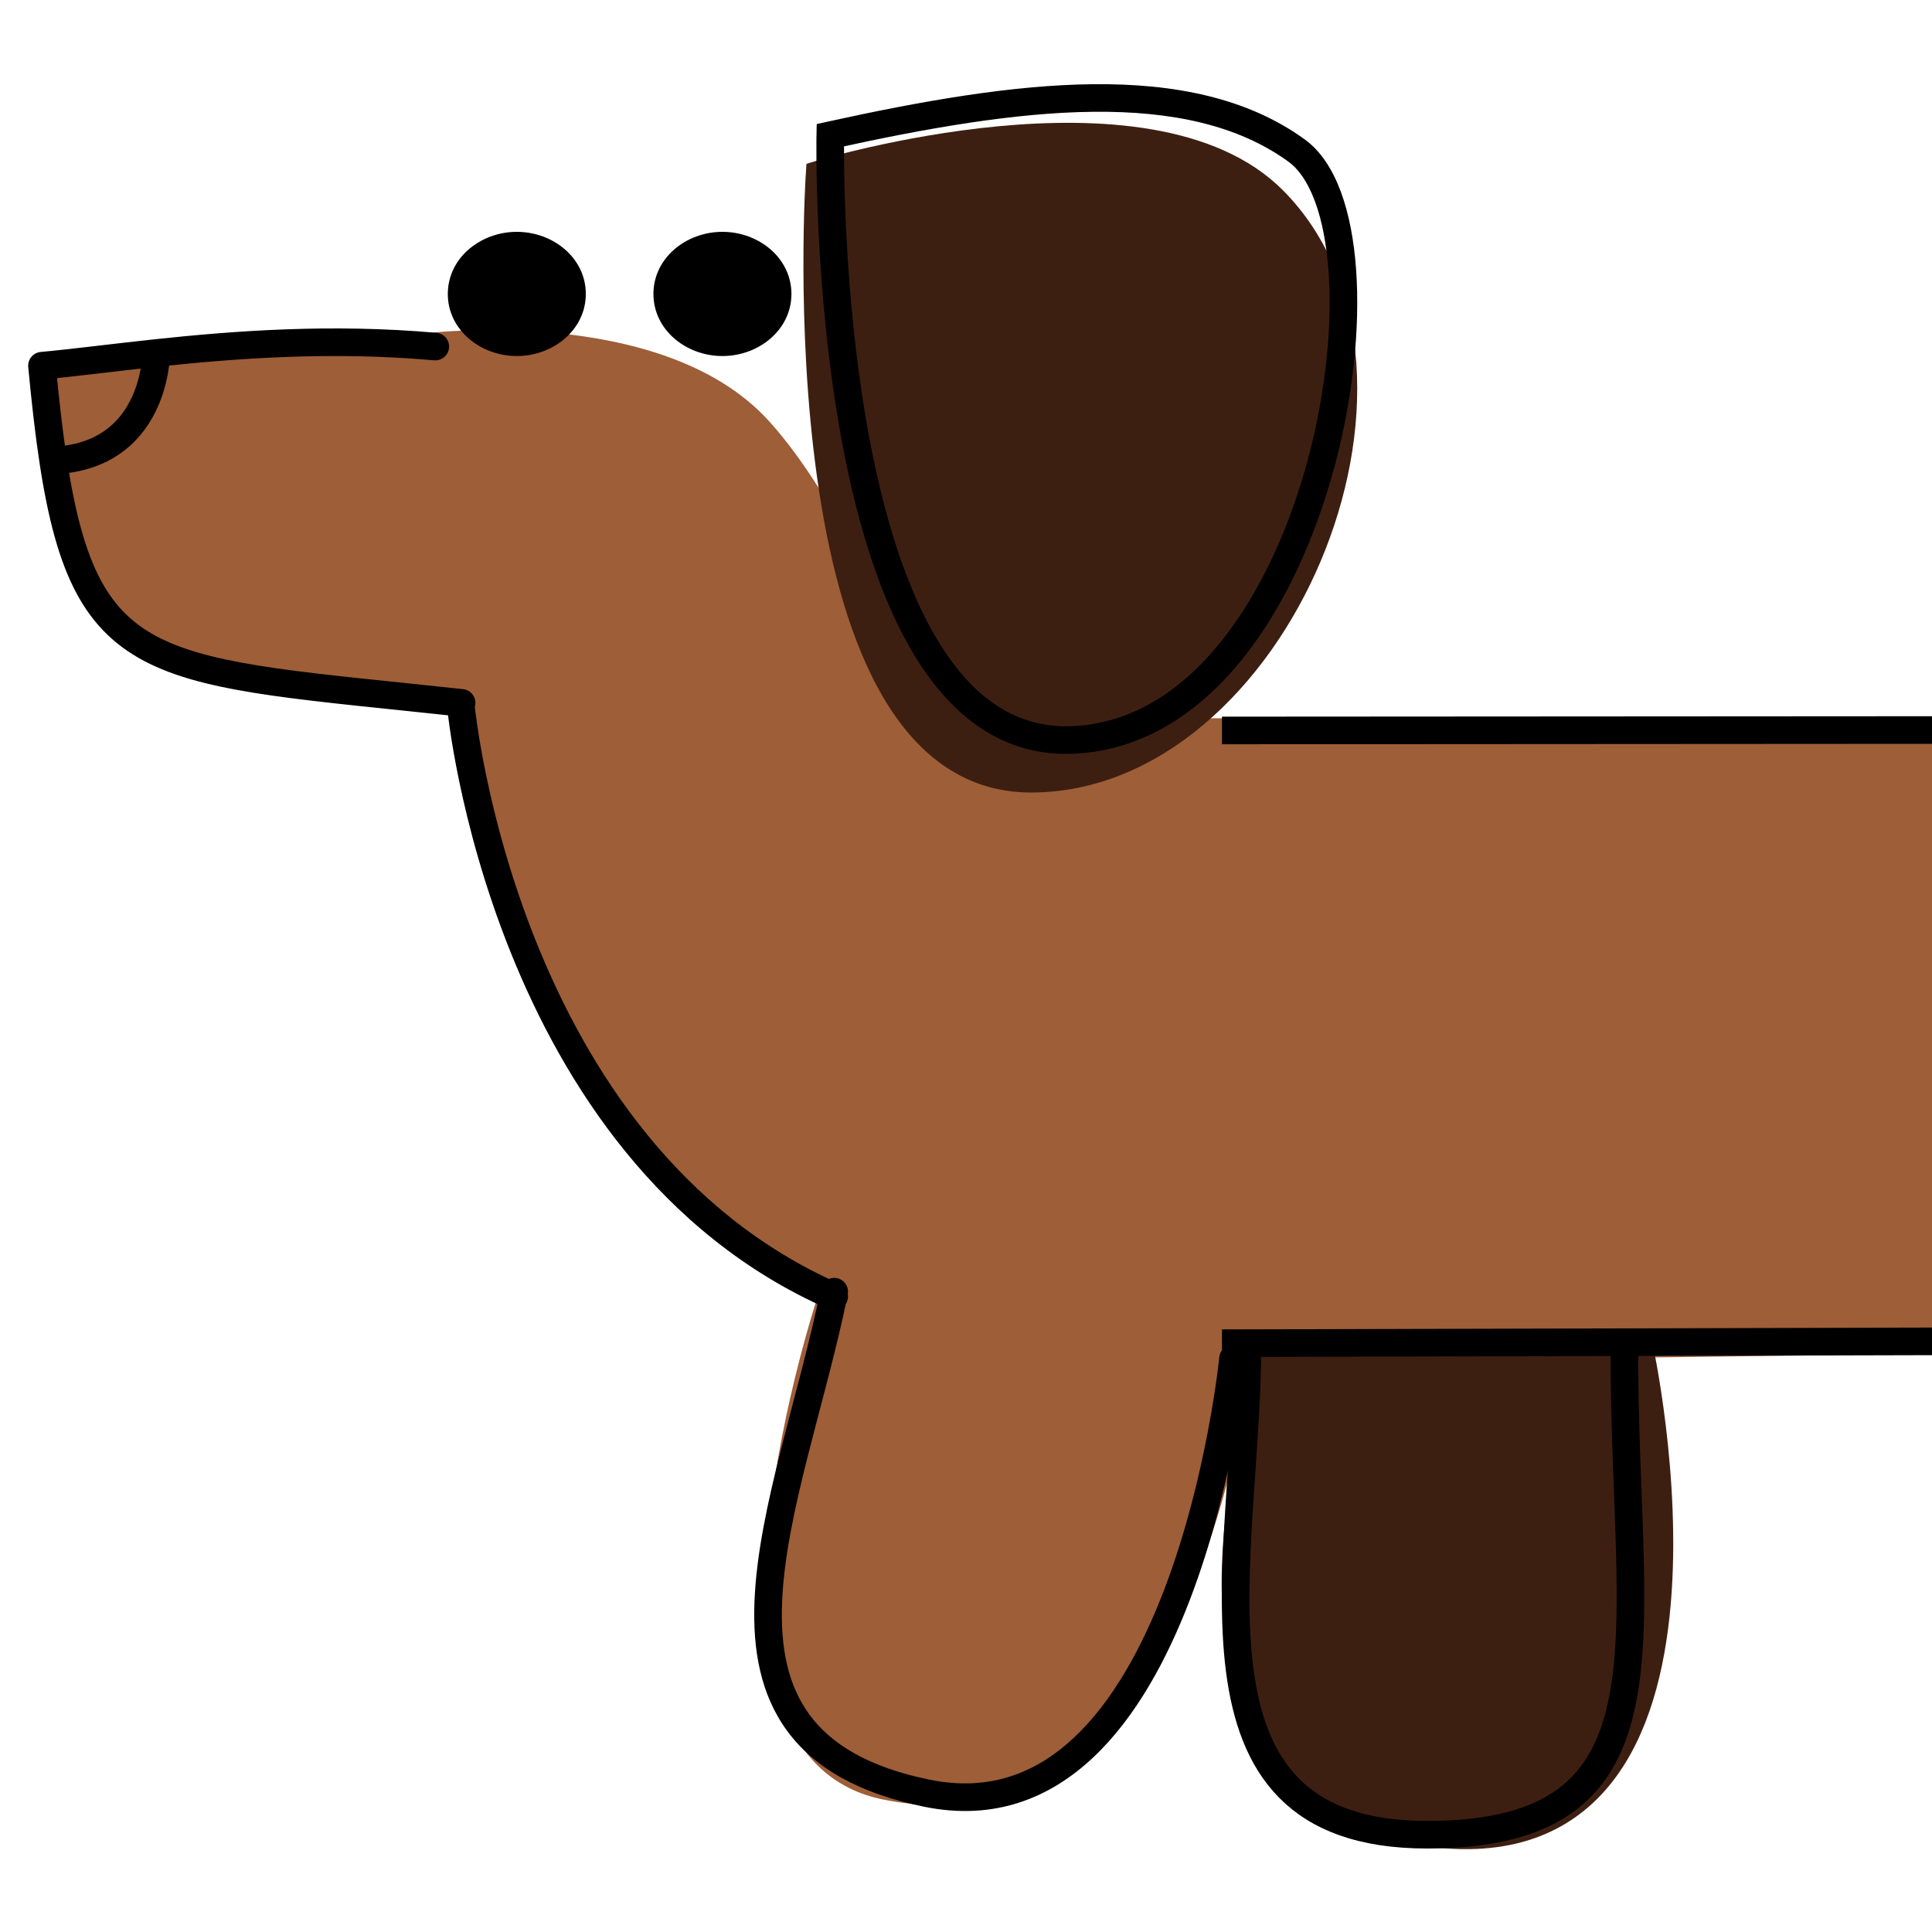
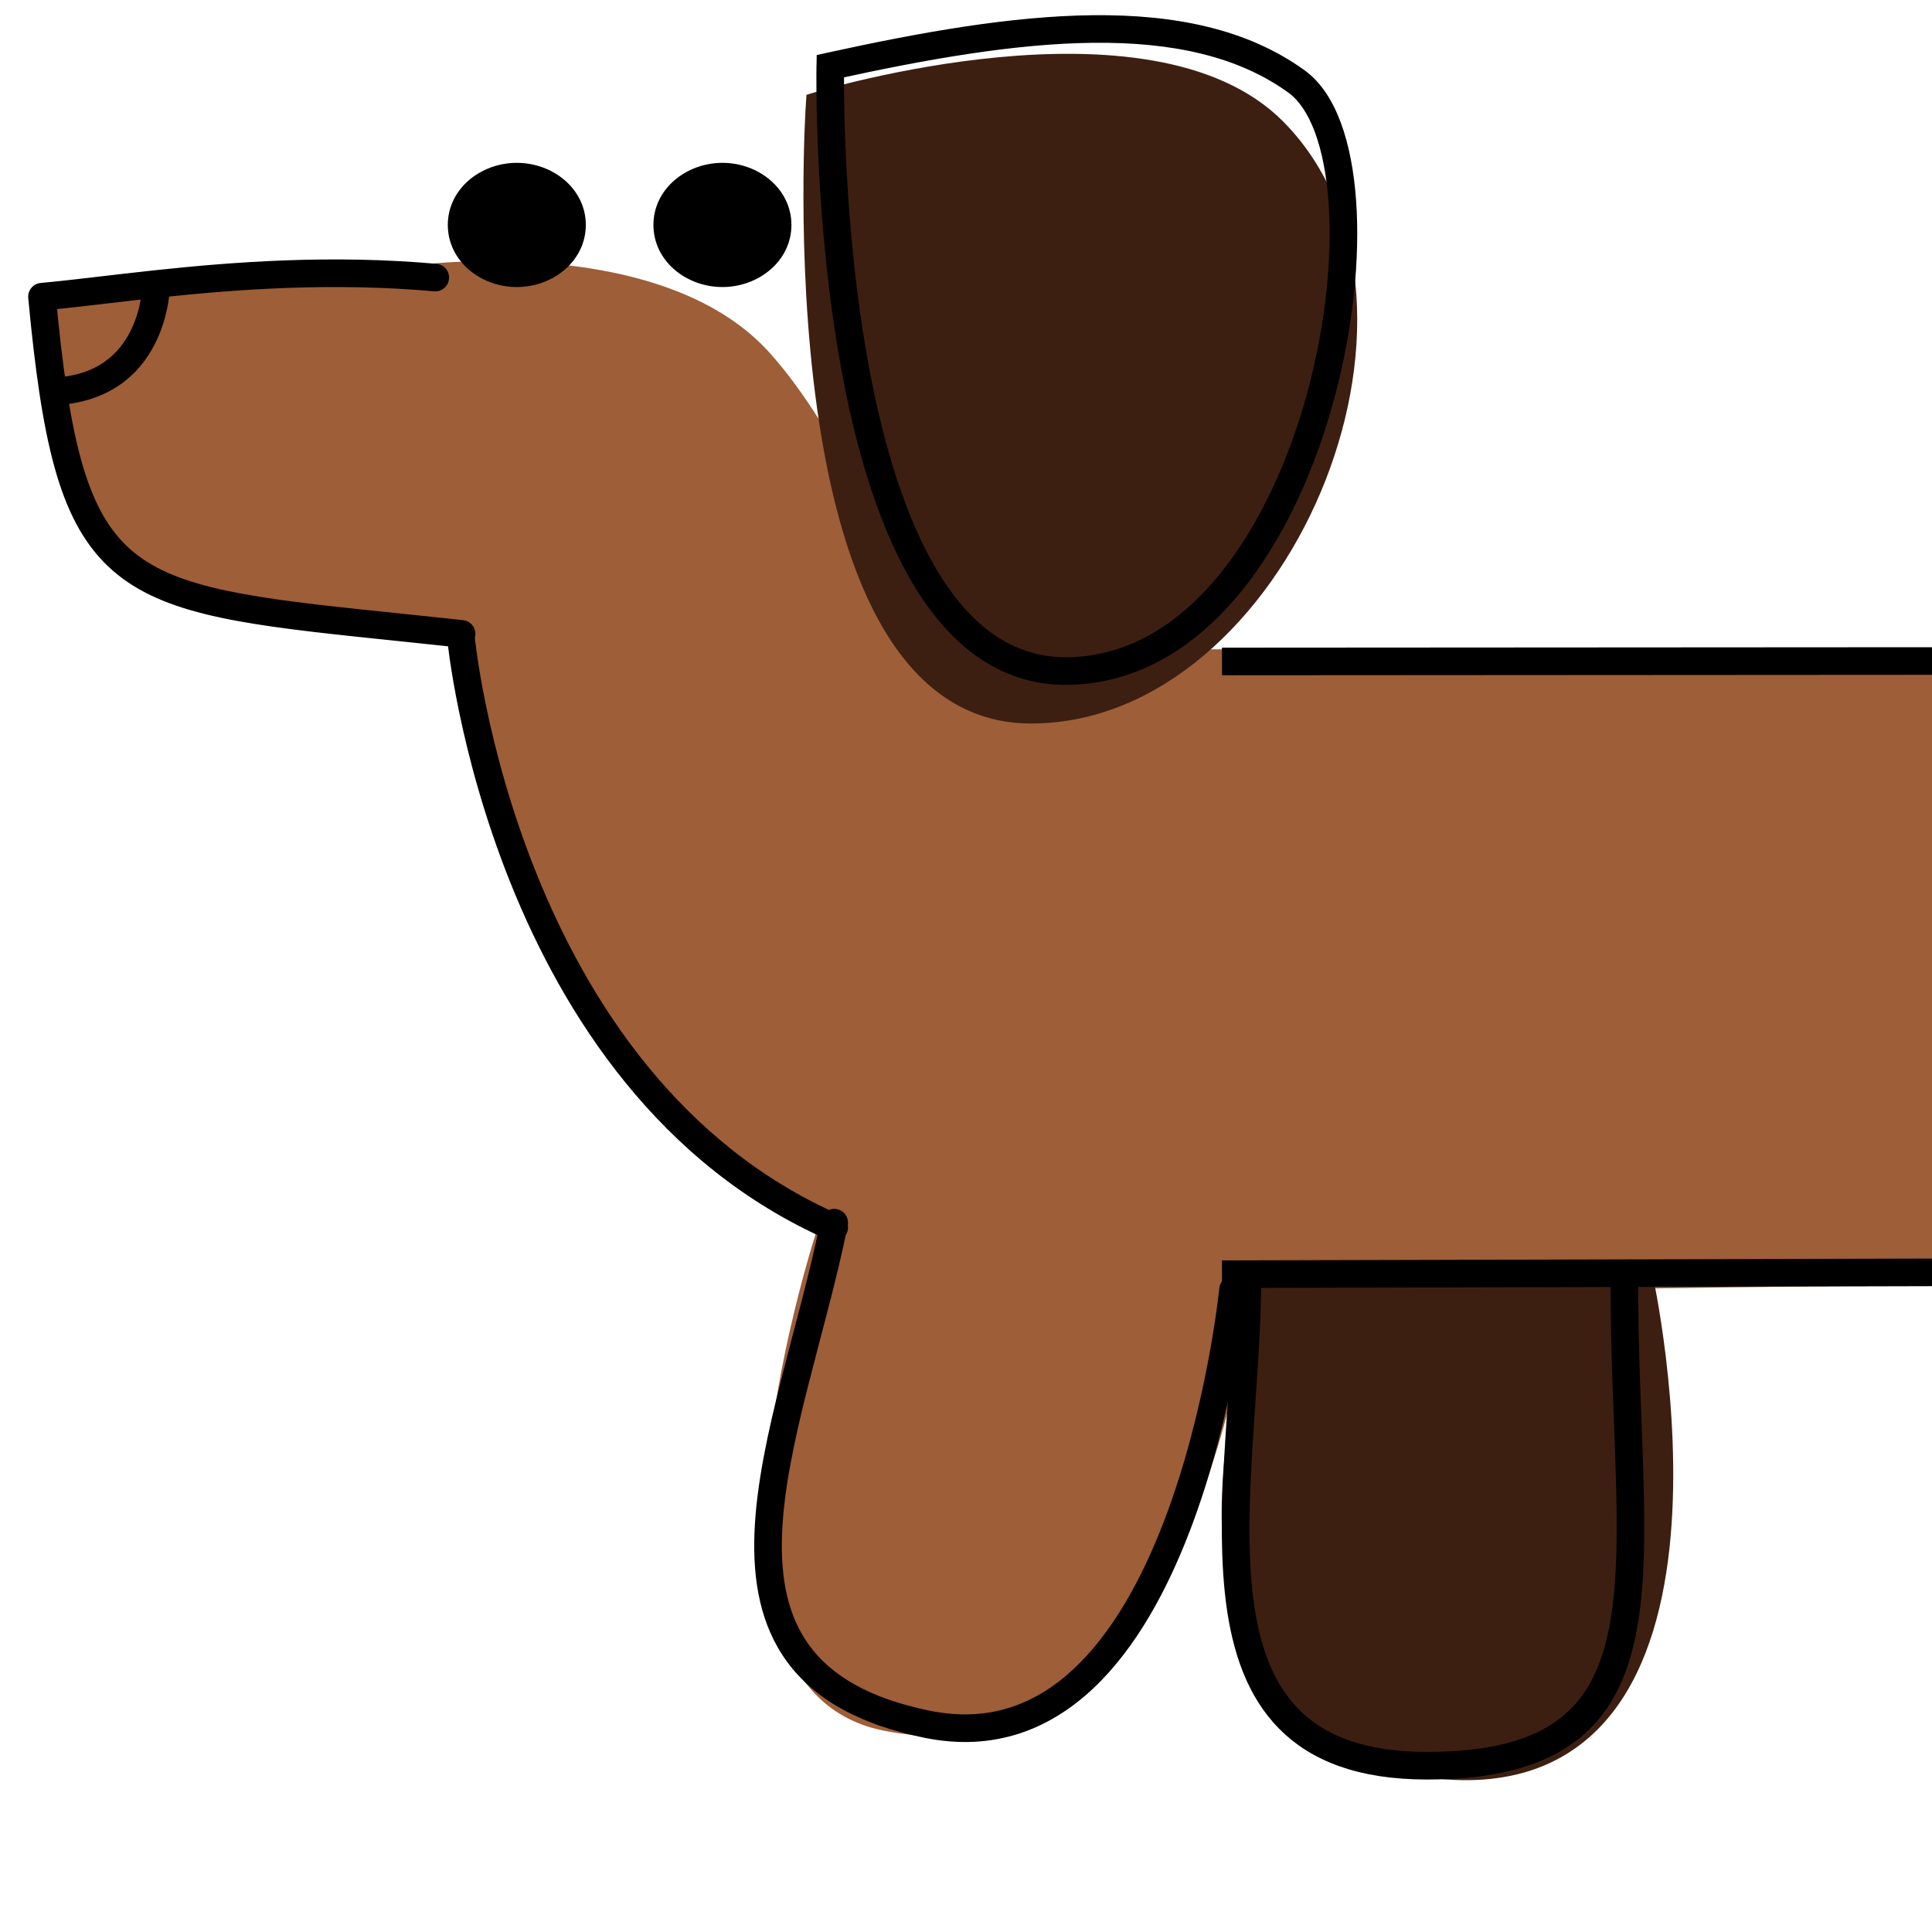
<svg xmlns="http://www.w3.org/2000/svg" version="1.1" id="Capa_1" x="0px" y="0px" viewBox="0 0 1400 1400" style="enable-background:new 0 0 1400 1400;" xml:space="preserve">
  <style type="text/css">
	.st0{fill:#9E5E37;stroke:#9E5E37;stroke-width:20;stroke-linecap:round;}
	.st1{fill:#3D1F12;stroke:#3D1F12;stroke-width:20;stroke-linecap:round;}
	.st2{fill:none;stroke:#000000;stroke-width:20;stroke-linecap:square;}
	.st3{fill:none;stroke:#000000;stroke-width:20;}
</style>
-   <path class="st0" d="M736.5,575.5c-54.26-13.91-95.5-107-95.5-107s-40.95-101.55-91.5-157c-73.53-80.65-240.5-60-240.5-60L36.5,266  c0,0,17.48,157.36,68.5,193.5c13,17.5,227.5,45,227.5,45s50.81,220.3,117.5,304c49.02,61.52,153,131,153,131s-108.5,323.8,38,354.5  c219.5,46,257-316.5,257-316.5l502-6.5V530.5H869.5C869.5,530.5,789.61,589.11,736.5,575.5z" />
-   <path class="st1" d="M1038.6,1328.5c233.5,28,149-353.5,149-353.5H927.1C927.1,975,805.1,1300.5,1038.6,1328.5z" />
-   <path class="st1" d="M745.91,564.27c177.62,1.42,301.85-292.64,177-419c-90.45-91.55-329-19-329-19S564.86,562.83,745.91,564.27z" />
-   <path class="st2" d="M895.5,973.31L1400,972" />
-   <path class="st2" d="M895.5,529.31L1400,529" />
-   <path class="st3" d="M904,973c0.05,156.38-58.55,356.35,129.81,356.5s142.58-143.38,143.28-353.48" />
-   <path d="M903.45,985.49c0.54-5.5-3.47-10.39-8.96-10.94c-5.5-0.54-10.39,3.47-10.94,8.96L903.45,985.49z M670.01,1309.3l1.99-9.8  L670.01,1309.3z M614.3,937.98c1.09-5.41-2.41-10.69-7.82-11.78s-10.69,2.41-11.78,7.82L614.3,937.98z M777.2,526.18L777.2,526.18  l0.45,9.99L777.2,526.18z M599.52,88.21l-7.69,1.69l-0.16,7.88l10,0.2L599.52,88.21z M933.78,117.27l5.88-8.09L933.78,117.27z   M947.95,332.1L947.95,332.1l9.66,2.57L947.95,332.1z M314.53,261.09c5.51,0.49,10.36-3.57,10.85-9.07  c0.49-5.5-3.57-10.36-9.07-10.85L314.53,261.09z M29.51,255.04c-5.5,0.5-9.55,5.37-9.05,10.87c0.51,5.5,5.37,9.55,10.87,9.05  L29.51,255.04z M40.38,264.07c-0.52-5.5-5.39-9.54-10.89-9.02c-5.5,0.52-9.54,5.39-9.03,10.89L40.38,264.07z M333.42,519.27  c5.49,0.6,10.43-3.37,11.02-8.86c0.6-5.49-3.37-10.43-8.86-11.02L333.42,519.27z M39.98,323.56c-5.52,0.01-9.99,4.5-9.98,10.02  c0.01,5.52,4.5,9.99,10.02,9.98L39.98,323.56z M343.95,511.06c-0.52-5.5-5.4-9.53-10.89-9.01c-5.5,0.52-9.54,5.4-9.02,10.9  L343.95,511.06z M600.47,948.66c5.06,2.22,10.96-0.07,13.18-5.13c2.22-5.06-0.08-10.96-5.13-13.18L600.47,948.66z M883.55,983.51  C883.55,983.51,883.55,983.52,883.55,983.51c0,0.01,0,0.03-0.01,0.04c0,0.04-0.01,0.09-0.02,0.17c-0.02,0.16-0.04,0.39-0.07,0.71  c-0.07,0.64-0.18,1.59-0.32,2.85c-0.29,2.51-0.75,6.22-1.4,10.93c-1.3,9.43-3.37,22.9-6.43,38.95  c-6.13,32.15-16.19,74.45-31.93,115.44c-15.8,41.14-36.99,80.09-64.91,106.35c-27.52,25.88-61.48,39.46-104.46,30.74l-3.98,19.6  c50.28,10.2,90.64-6.14,122.14-35.77c31.1-29.25,53.62-71.42,69.88-113.75c16.32-42.49,26.65-86.04,32.91-118.87  c3.13-16.43,5.25-30.24,6.59-39.96c0.67-4.86,1.15-8.7,1.45-11.33c0.15-1.32,0.27-2.34,0.34-3.03c0.04-0.35,0.07-0.61,0.08-0.8  c0.01-0.09,0.02-0.16,0.02-0.21c0-0.02,0-0.04,0.01-0.06c0-0.01,0-0.01,0-0.02c0-0.01,0-0.01-9.95-0.99S883.55,983.51,883.55,983.51  z M594.7,934.02c-7.67,38.01-18.82,76.95-28.62,115.67c-9.71,38.36-18.03,76.34-19.36,110.97c-1.33,34.68,4.3,67.14,23.63,93.54  c19.41,26.51,51.47,45.32,99.67,55.1l3.98-19.6c-45.06-9.14-71.94-26.06-87.51-47.31c-15.64-21.36-21.03-48.66-19.78-80.96  c1.24-32.36,9.08-68.57,18.77-106.83c9.59-37.89,21.05-77.98,28.84-116.62L594.7,934.02z M777.2,526.18  c-41.28,1.88-72.47-21.26-96.54-60.19c-24.21-39.13-40.15-92.75-50.51-147.62c-10.33-54.69-14.96-109.76-17-151.24  c-1.02-20.72-1.39-38-1.51-50.08c-0.06-6.04-0.05-10.78-0.03-14c0.01-1.61,0.02-2.84,0.03-3.66c0.01-0.41,0.01-0.72,0.01-0.92  c0-0.1,0-0.18,0-0.23c0-0.02,0-0.04,0-0.05c0-0.01,0-0.01,0-0.01c0,0,0,0-10-0.2c-10-0.2-10-0.2-10-0.19c0,0,0,0.01,0,0.02  c0,0.02,0,0.04,0,0.07c0,0.06,0,0.15,0,0.26c0,0.23-0.01,0.56-0.02,0.99c-0.01,0.87-0.02,2.14-0.03,3.8  c-0.02,3.32-0.03,8.16,0.03,14.32c0.12,12.31,0.5,29.85,1.53,50.87c2.07,42,6.77,98.06,17.32,153.97  c10.52,55.73,27.03,112.19,53.15,154.43c26.26,42.45,63.29,71.98,114.46,69.65L777.2,526.18z M945.53,101.08  c-41.69-30.27-94.78-40.67-153.6-40.06c-58.83,0.61-124.55,12.26-192.41,27.18l4.3,19.53c67.63-14.87,131.66-26.13,188.32-26.72  c56.68-0.59,104.84,9.52,141.64,36.24L945.53,101.08z M933.78,117.27c7.42,5.39,14.02,14.92,19.13,28.77  c5.08,13.76,8.41,31.02,9.82,50.79c2.82,39.53-2.14,87.82-14.78,135.27l19.33,5.15c13.13-49.26,18.41-99.78,15.41-141.85  c-1.5-21.03-5.09-40.26-11.01-56.29c-5.88-15.94-14.36-29.47-26.14-38.03L933.78,117.27z M947.95,332.1  c-13.21,49.55-34.6,97.48-63.56,133.31c-28.9,35.77-64.73,58.85-107.19,60.78l0.91,19.98c49.86-2.27,90.56-29.48,121.83-68.19  c31.22-38.64,53.64-89.36,67.33-140.73L947.95,332.1z M473.5,213c0,26.07,23.68,45,50,45v-20c-17.86,0-30-12.4-30-25H473.5z   M523.5,258c26.32,0,50-18.93,50-45h-20c0,12.6-12.14,25-30,25V258z M573.5,213c0-26.07-23.68-45-50-45v20c17.86,0,30,12.4,30,25  H573.5z M523.5,168c-26.32,0-50,18.93-50,45h20c0-12.6,12.14-25,30-25V168z M324.5,213c0,26.07,23.68,45,50,45v-20  c-17.86,0-30-12.4-30-25H324.5z M374.5,258c26.32,0,50-18.93,50-45h-20c0,12.6-12.14,25-30,25V258z M424.5,213  c0-26.07-23.68-45-50-45v20c17.86,0,30,12.4,30,25H424.5z M374.5,168c-26.32,0-50,18.93-50,45h20c0-12.6,12.14-25,30-25V168z   M316.31,241.17c-76.23-6.78-146.56-1.49-204.15,4.68l2.14,19.89c57.11-6.12,125.93-11.26,200.23-4.65L316.31,241.17z   M112.16,245.85c-32.12,3.44-59.56,7.07-82.65,9.19l1.82,19.92c23.16-2.12,51.66-5.86,82.97-9.22L112.16,245.85z M20.46,265.93  c2.43,25.89,5.05,48.84,8.14,69.19l19.77-3c-3.01-19.83-5.58-42.37-7.99-68.06L20.46,265.93z M28.6,335.13  c6.08,40.14,14.1,70.86,26.65,94.43c12.76,23.98,30.03,40.23,53.7,51.67c23.24,11.24,52.4,17.7,88.76,22.89  c36.37,5.19,81.16,9.24,135.71,15.15l2.16-19.88c-55.11-5.98-99.12-9.94-135.05-15.07c-35.93-5.13-62.54-11.27-82.88-21.1  c-19.9-9.62-34.01-22.89-44.75-43.06c-10.94-20.57-18.55-48.62-24.53-88.04L28.6,335.13z M103.23,255.71L103.23,255.71  L103.23,255.71C103.23,255.71,103.23,255.71,103.23,255.71C103.23,255.71,103.23,255.71,103.23,255.71  C103.23,255.71,103.23,255.71,103.23,255.71C103.23,255.7,103.23,255.7,103.23,255.71c0-0.01,0-0.01,0-0.02c0,0,0-0.01,0-0.01  C103.23,255.68,103.23,255.69,103.23,255.71l20,0.19c0-0.04,0-0.08,0-0.11c0-0.01,0-0.03,0-0.04c0-0.01,0-0.01,0-0.01  c0,0,0-0.01,0-0.01c0,0,0,0,0,0v0c0,0,0,0,0,0l0,0c0,0,0,0,0,0s0,0-10-0.01C103.23,255.71,103.23,255.71,103.23,255.71z   M103.23,255.7c-0.01,0.85-0.33,17.76-8.81,34.47c-8.13,16.01-23.81,32.21-56.32,33.47l0.77,19.99c40.79-1.58,62.47-22.9,73.38-44.4  c10.56-20.8,10.96-41.38,10.98-43.33L103.23,255.7z M38.1,323.64c-0.1,0-0.19,0.01-0.27,0.01c-0.03,0-0.09,0.01-0.15,0.01  c-0.03,0-0.07,0-0.13,0.01c-0.03,0-0.17,0.01-0.35,0.03c-0.06,0.01-0.32,0.03-0.64,0.09c-0.09,0.02-0.29,0.05-0.4,0.07  c-0.15,0.03-0.52,0.12-0.73,0.18c-0.32,0.1-1.15,0.41-1.66,0.65c-0.96,0.54-3.57,2.97-4.8,5.12c-0.76,4,1.48,10.16,3.34,11.92  c0.96,0.62,2.51,1.33,3.05,1.51c0.33,0.09,0.88,0.22,1.1,0.26c0.15,0.03,0.42,0.07,0.54,0.08c0.24,0.03,0.43,0.04,0.52,0.05  c0.11,0.01,0.2,0.01,0.26,0.01c0.2,0.01,0.36,0.01,0.39,0.01c0.06,0,0.11,0,0.14,0c0.1,0,0.19,0,0.25,0  c0.24-0.01,0.65-0.02,1.03-0.03c0.35-0.01,0.84-0.03,1.16-0.05c0.05,0,0.12-0.01,0.2-0.01c0.06-0.01,0.21-0.02,0.39-0.04  c0.08-0.01,0.26-0.03,0.48-0.06c0.11-0.02,0.3-0.05,0.53-0.1c0.12-0.02,0.27-0.06,0.46-0.11c0.18-0.05,0.44-0.12,0.76-0.23  c0.28-0.1,0.81-0.29,1.43-0.62c0.28-0.16,0.91-0.55,1.25-0.79c0.43-0.34,1.35-1.21,1.83-1.75c0.56-0.77,1.56-2.7,1.92-3.86  c0.24-1.38,0.14-4.16-0.19-5.51c-0.44-1.11-1.54-2.94-2.14-3.67c-0.5-0.51-1.45-1.3-1.89-1.61c-0.35-0.22-0.98-0.57-1.27-0.71  c-0.23-0.1-0.66-0.28-0.85-0.35c-0.44-0.16-0.8-0.25-1.02-0.31c-0.45-0.11-0.8-0.16-0.96-0.18c-0.35-0.05-0.62-0.07-0.71-0.07  c-0.13-0.01-0.24-0.01-0.3-0.02c-0.13-0.01-0.24-0.01-0.31-0.01c-0.13,0-0.27,0-0.38,0l0.04,20c0.07,0,0.07,0,0.03,0  c-0.02,0-0.09,0-0.19-0.01c-0.05,0-0.15-0.01-0.27-0.01c-0.06,0-0.14-0.01-0.24-0.02c-0.1-0.01-0.25-0.03-0.44-0.05  c-0.1-0.01-0.23-0.03-0.37-0.06c-0.15-0.03-0.35-0.07-0.58-0.12c-0.23-0.05-0.59-0.15-1.03-0.3c-0.19-0.07-0.62-0.24-0.85-0.35  c-0.28-0.14-0.92-0.49-1.27-0.71c-0.44-0.31-1.39-1.1-1.89-1.61c-0.6-0.72-1.7-2.55-2.13-3.66c-0.34-1.35-0.44-4.13-0.2-5.51  c0.37-1.16,1.36-3.09,1.93-3.86c0.47-0.55,1.39-1.42,1.82-1.75c0.34-0.24,0.97-0.63,1.25-0.79c0.23-0.12,0.66-0.32,0.85-0.4  c0.16-0.07,0.45-0.18,0.59-0.22c0.31-0.11,0.57-0.18,0.75-0.23c0.18-0.05,0.34-0.08,0.46-0.11c0.22-0.05,0.41-0.08,0.52-0.1  c0.21-0.03,0.38-0.05,0.46-0.06c0.16-0.02,0.27-0.02,0.3-0.03c0.05,0,0.08-0.01,0.08-0.01c0.01,0-0.05,0-0.21,0.01  c-0.13,0.01-0.29,0.01-0.46,0.02c-0.35,0.01-0.68,0.02-0.82,0.02c-0.04,0-0.01,0,0.04,0c0.02,0,0.06,0,0.11,0  c0.03,0,0.18,0,0.37,0.01c0.06,0,0.15,0.01,0.26,0.01c0.09,0.01,0.28,0.02,0.52,0.05c0.12,0.02,0.39,0.05,0.54,0.08  c0.22,0.04,0.77,0.17,1.09,0.26c0.55,0.18,2.1,0.89,3.05,1.51c1.87,1.76,4.11,7.92,3.35,11.92c-1.23,2.15-3.84,4.58-4.8,5.12  c-0.51,0.23-1.35,0.55-1.67,0.65c-0.21,0.06-0.57,0.15-0.72,0.18c-0.11,0.02-0.31,0.06-0.4,0.08c-0.18,0.03-0.33,0.05-0.42,0.06  c-0.09,0.01-0.16,0.02-0.21,0.02c-0.18,0.02-0.31,0.03-0.34,0.03c-0.05,0-0.08,0.01-0.1,0.01c-0.03,0-0.05,0-0.04,0  c0.01,0,0.05,0,0.13-0.01L38.1,323.64z M324.04,512.96c0,0,0.01,0.01,0.01,0.02c0,0.01,0,0.03,0,0.06c0.01,0.05,0.01,0.12,0.02,0.2  c0.02,0.17,0.05,0.42,0.08,0.75c0.07,0.65,0.17,1.6,0.32,2.83c0.29,2.47,0.75,6.06,1.41,10.66c1.33,9.19,3.49,22.38,6.84,38.52  c6.7,32.26,18.16,76.4,37.25,123.92c38.09,94.84,107.09,204.49,230.51,258.74l8.05-18.31C491.94,879.1,425.69,775,388.53,682.46  c-18.54-46.16-29.7-89.12-36.22-120.53c-3.26-15.7-5.36-28.48-6.63-37.32c-0.64-4.41-1.08-7.84-1.35-10.14  c-0.14-1.15-0.23-2.02-0.29-2.6c-0.03-0.29-0.05-0.5-0.07-0.64c0-0.07-0.01-0.12-0.01-0.15c0-0.01-0.01-0.02-0.01-0.03c0,0,0,0,0,0  c0,0,0,0-9.95,0.95C324.04,512.94,324.04,512.95,324.04,512.96z" />
-   <ellipse cx="373.5" cy="211" rx="33" ry="32" />
-   <ellipse cx="525.5" cy="216" rx="33" ry="32" />
+   <path class="st0" d="M736.5,525.5c-54.26-13.91-95.5-107-95.5-107s-40.95-101.55-91.5-157c-73.53-80.65-240.5-60-240.5-60L36.5,216  c0,0,17.48,157.36,68.5,193.5c13,17.5,227.5,45,227.5,45s50.81,220.3,117.5,304c49.02,61.52,153,131,153,131s-108.5,323.8,38,354.5  c219.5,46,257-316.5,257-316.5l502-6.5V480.5H869.5C869.5,480.5,789.61,539.11,736.5,525.5z" />
+   <path class="st1" d="M1038.6,1278.5c233.5,28,149-353.5,149-353.5H927.1C927.1,925,805.1,1250.5,1038.6,1278.5z" />
+   <path class="st1" d="M745.91,514.27c177.62,1.42,301.85-292.64,177-419c-90.45-91.55-329-19-329-19S564.86,512.83,745.91,514.27z" />
+   <path class="st2" d="M895.5,923.31L1400,922" />
+   <path class="st2" d="M895.5,479.31L1400,479" />
+   <path class="st3" d="M904,923c0.05,156.38-58.55,356.35,129.81,356.5s142.58-143.38,143.28-353.48" />
+   <path d="M903.45,935.49c0.54-5.5-3.47-10.39-8.96-10.94c-5.5-0.54-10.39,3.47-10.94,8.96L903.45,935.49z M670.01,1259.3l1.99-9.8  L670.01,1259.3z M614.3,887.98c1.09-5.41-2.41-10.69-7.82-11.78s-10.69,2.41-11.78,7.82L614.3,887.98z M777.2,476.18L777.2,476.18  l0.45,9.99L777.2,476.18z M599.52,38.21l-7.69,1.69l-0.16,7.88l10,0.2L599.52,38.21z M933.78,67.27l5.88-8.09L933.78,67.27z   M947.95,282.1L947.95,282.1l9.66,2.57L947.95,282.1z M314.53,211.09c5.51,0.49,10.36-3.57,10.85-9.07  c0.49-5.5-3.57-10.36-9.07-10.85L314.53,211.09z M29.51,205.04c-5.5,0.5-9.55,5.37-9.05,10.87c0.51,5.5,5.37,9.55,10.87,9.05  L29.51,205.04z M40.38,214.07c-0.52-5.5-5.39-9.54-10.89-9.02c-5.5,0.52-9.54,5.39-9.03,10.89L40.38,214.07z M333.42,469.27  c5.49,0.6,10.43-3.37,11.02-8.86c0.6-5.49-3.37-10.43-8.86-11.02L333.42,469.27z M39.98,273.56c-5.52,0.01-9.99,4.5-9.98,10.02  s4.5,9.99,10.02,9.98L39.98,273.56z M343.95,461.06c-0.52-5.5-5.4-9.53-10.89-9.01c-5.5,0.52-9.54,5.4-9.02,10.9L343.95,461.06z   M600.47,898.66c5.06,2.22,10.96-0.07,13.18-5.13s-0.08-10.96-5.13-13.18L600.47,898.66z M883.55,933.51  C883.55,933.51,883.55,933.52,883.55,933.51c0,0.01,0,0.03-0.01,0.04c0,0.04-0.01,0.09-0.02,0.17c-0.02,0.16-0.04,0.39-0.07,0.71  c-0.07,0.64-0.18,1.59-0.32,2.85c-0.29,2.51-0.75,6.22-1.4,10.93c-1.3,9.43-3.37,22.9-6.43,38.95  c-6.13,32.15-16.19,74.45-31.93,115.44c-15.8,41.14-36.99,80.09-64.91,106.35c-27.52,25.88-61.48,39.46-104.46,30.74l-3.98,19.6  c50.28,10.2,90.64-6.14,122.14-35.77c31.1-29.25,53.62-71.42,69.88-113.75c16.32-42.49,26.65-86.04,32.91-118.87  c3.13-16.43,5.25-30.24,6.59-39.96c0.67-4.86,1.15-8.7,1.45-11.33c0.15-1.32,0.27-2.34,0.34-3.03c0.04-0.35,0.07-0.61,0.08-0.8  c0.01-0.09,0.02-0.16,0.02-0.21c0-0.02,0-0.04,0.01-0.06c0-0.01,0-0.01,0-0.02s0-0.01-9.95-0.99S883.55,933.51,883.55,933.51z   M594.7,884.02c-7.67,38.01-18.82,76.95-28.62,115.67c-9.71,38.36-18.03,76.34-19.36,110.97c-1.33,34.68,4.3,67.14,23.63,93.54  c19.41,26.51,51.47,45.32,99.67,55.1l3.98-19.6c-45.06-9.14-71.94-26.06-87.51-47.31c-15.64-21.36-21.03-48.66-19.78-80.96  c1.24-32.36,9.08-68.57,18.77-106.83c9.59-37.89,21.05-77.98,28.84-116.62L594.7,884.02z M777.2,476.18  c-41.28,1.88-72.47-21.26-96.54-60.19c-24.21-39.13-40.15-92.75-50.51-147.62c-10.33-54.69-14.96-109.76-17-151.24  c-1.02-20.72-1.39-38-1.51-50.08c-0.06-6.04-0.05-10.78-0.03-14c0.01-1.61,0.02-2.84,0.03-3.66c0.01-0.41,0.01-0.72,0.01-0.92  c0-0.1,0-0.18,0-0.23c0-0.02,0-0.04,0-0.05s0-0.01,0-0.01s0,0-10-0.2s-10-0.2-10-0.19c0,0,0,0.01,0,0.02c0,0.02,0,0.04,0,0.07  c0,0.06,0,0.15,0,0.26c0,0.23-0.01,0.56-0.02,0.99c-0.01,0.87-0.02,2.14-0.03,3.8c-0.02,3.32-0.03,8.16,0.03,14.32  c0.12,12.31,0.5,29.85,1.53,50.87c2.07,42,6.77,98.06,17.32,153.97c10.52,55.73,27.03,112.19,53.15,154.43  c26.26,42.45,63.29,71.98,114.46,69.65L777.2,476.18z M945.53,51.08c-41.69-30.27-94.78-40.67-153.6-40.06  C733.1,11.63,667.38,23.28,599.52,38.2l4.3,19.53c67.63-14.87,131.66-26.13,188.32-26.72c56.68-0.59,104.84,9.52,141.64,36.24  L945.53,51.08z M933.78,67.27c7.42,5.39,14.02,14.92,19.13,28.77c5.08,13.76,8.41,31.02,9.82,50.79  c2.82,39.53-2.14,87.82-14.78,135.27l19.33,5.15c13.13-49.26,18.41-99.78,15.41-141.85c-1.5-21.03-5.09-40.26-11.01-56.29  c-5.88-15.94-14.36-29.47-26.14-38.03L933.78,67.27z M947.95,282.1c-13.21,49.55-34.6,97.48-63.56,133.31  c-28.9,35.77-64.73,58.85-107.19,60.78l0.91,19.98c49.86-2.27,90.56-29.48,121.83-68.19c31.22-38.64,53.64-89.36,67.33-140.73  L947.95,282.1z M473.5,163c0,26.07,23.68,45,50,45v-20c-17.86,0-30-12.4-30-25H473.5z M523.5,208c26.32,0,50-18.93,50-45h-20  c0,12.6-12.14,25-30,25V208z M573.5,163c0-26.07-23.68-45-50-45v20c17.86,0,30,12.4,30,25H573.5z M523.5,118  c-26.32,0-50,18.93-50,45h20c0-12.6,12.14-25,30-25V118z M324.5,163c0,26.07,23.68,45,50,45v-20c-17.86,0-30-12.4-30-25H324.5z   M374.5,208c26.32,0,50-18.93,50-45h-20c0,12.6-12.14,25-30,25V208z M424.5,163c0-26.07-23.68-45-50-45v20c17.86,0,30,12.4,30,25  H424.5z M374.5,118c-26.32,0-50,18.93-50,45h20c0-12.6,12.14-25,30-25V118z M316.31,191.17c-76.23-6.78-146.56-1.49-204.15,4.68  l2.14,19.89c57.11-6.12,125.93-11.26,200.23-4.65L316.31,191.17z M112.16,195.85c-32.12,3.44-59.56,7.07-82.65,9.19l1.82,19.92  c23.16-2.12,51.66-5.86,82.97-9.22L112.16,195.85z M20.46,215.93c2.43,25.89,5.05,48.84,8.14,69.19l19.77-3  c-3.01-19.83-5.58-42.37-7.99-68.06L20.46,215.93z M28.6,285.13c6.08,40.14,14.1,70.86,26.65,94.43  c12.76,23.98,30.03,40.23,53.7,51.67c23.24,11.24,52.4,17.7,88.76,22.89c36.37,5.19,81.16,9.24,135.71,15.15l2.16-19.88  c-55.11-5.98-99.12-9.94-135.05-15.07s-62.54-11.27-82.88-21.1c-19.9-9.62-34.01-22.89-44.75-43.06  c-10.94-20.57-18.55-48.62-24.53-88.04L28.6,285.13z M103.23,205.71L103.23,205.71L103.23,205.71L103.23,205.71L103.23,205.71  L103.23,205.71C103.23,205.7,103.23,205.7,103.23,205.71c0-0.01,0-0.01,0-0.02v-0.01C103.23,205.68,103.23,205.69,103.23,205.71  l20,0.19c0-0.04,0-0.08,0-0.11c0-0.01,0-0.03,0-0.04s0-0.01,0-0.01v-0.01l0,0l0,0l0,0l0,0l0,0c0,0,0,0-10-0.01  C103.23,205.71,103.23,205.71,103.23,205.71z M103.23,205.7c-0.01,0.85-0.33,17.76-8.81,34.47c-8.13,16.01-23.81,32.21-56.32,33.47  l0.77,19.99c40.79-1.58,62.47-22.9,73.38-44.4c10.56-20.8,10.96-41.38,10.98-43.33L103.23,205.7z M38.1,273.64  c-0.1,0-0.19,0.01-0.27,0.01c-0.03,0-0.09,0.01-0.15,0.01c-0.03,0-0.07,0-0.13,0.01c-0.03,0-0.17,0.01-0.35,0.03  c-0.06,0.01-0.32,0.03-0.64,0.09c-0.09,0.02-0.29,0.05-0.4,0.07c-0.15,0.03-0.52,0.12-0.73,0.18c-0.32,0.1-1.15,0.41-1.66,0.65  c-0.96,0.54-3.57,2.97-4.8,5.12c-0.76,4,1.48,10.16,3.34,11.92c0.96,0.62,2.51,1.33,3.05,1.51c0.33,0.09,0.88,0.22,1.1,0.26  c0.15,0.03,0.42,0.07,0.54,0.08c0.24,0.03,0.43,0.04,0.52,0.05c0.11,0.01,0.2,0.01,0.26,0.01c0.2,0.01,0.36,0.01,0.39,0.01  c0.06,0,0.11,0,0.14,0c0.1,0,0.19,0,0.25,0c0.24-0.01,0.65-0.02,1.03-0.03c0.35-0.01,0.84-0.03,1.16-0.05c0.05,0,0.12-0.01,0.2-0.01  c0.06-0.01,0.21-0.02,0.39-0.04c0.08-0.01,0.26-0.03,0.48-0.06c0.11-0.02,0.3-0.05,0.53-0.1c0.12-0.02,0.27-0.06,0.46-0.11  c0.18-0.05,0.44-0.12,0.76-0.23c0.28-0.1,0.81-0.29,1.43-0.62c0.28-0.16,0.91-0.55,1.25-0.79c0.43-0.34,1.35-1.21,1.83-1.75  c0.56-0.77,1.56-2.7,1.92-3.86c0.24-1.38,0.14-4.16-0.19-5.51c-0.44-1.11-1.54-2.94-2.14-3.67c-0.5-0.51-1.45-1.3-1.89-1.61  c-0.35-0.22-0.98-0.57-1.27-0.71c-0.23-0.1-0.66-0.28-0.85-0.35c-0.44-0.16-0.8-0.25-1.02-0.31c-0.45-0.11-0.8-0.16-0.96-0.18  c-0.35-0.05-0.62-0.07-0.71-0.07c-0.13-0.01-0.24-0.01-0.3-0.02c-0.13-0.01-0.24-0.01-0.31-0.01c-0.13,0-0.27,0-0.38,0l0.04,20  c0.07,0,0.07,0,0.03,0c-0.02,0-0.09,0-0.19-0.01c-0.05,0-0.15-0.01-0.27-0.01c-0.06,0-0.14-0.01-0.24-0.02  c-0.1-0.01-0.25-0.03-0.44-0.05c-0.1-0.01-0.23-0.03-0.37-0.06c-0.15-0.03-0.35-0.07-0.58-0.12c-0.23-0.05-0.59-0.15-1.03-0.3  c-0.19-0.07-0.62-0.24-0.85-0.35c-0.28-0.14-0.92-0.49-1.27-0.71c-0.44-0.31-1.39-1.1-1.89-1.61c-0.6-0.72-1.7-2.55-2.13-3.66  c-0.34-1.35-0.44-4.13-0.2-5.51c0.37-1.16,1.36-3.09,1.93-3.86c0.47-0.55,1.39-1.42,1.82-1.75c0.34-0.24,0.97-0.63,1.25-0.79  c0.23-0.12,0.66-0.32,0.85-0.4c0.16-0.07,0.45-0.18,0.59-0.22c0.31-0.11,0.57-0.18,0.75-0.23c0.18-0.05,0.34-0.08,0.46-0.11  c0.22-0.05,0.41-0.08,0.52-0.1c0.21-0.03,0.38-0.05,0.46-0.06c0.16-0.02,0.27-0.02,0.3-0.03c0.05,0,0.08-0.01,0.08-0.01  c0.01,0-0.05,0-0.21,0.01c-0.13,0.01-0.29,0.01-0.46,0.02C38.58,273.63,38.25,273.64,38.1,273.64c-0.03,0,0,0,0.05,0  c0.02,0,0.06,0,0.11,0c0.03,0,0.18,0,0.37,0.01c0.06,0,0.15,0.01,0.26,0.01c0.09,0.01,0.28,0.02,0.52,0.05  c0.12,0.02,0.39,0.05,0.54,0.08c0.22,0.04,0.77,0.17,1.09,0.26c0.55,0.18,2.1,0.89,3.05,1.51c1.87,1.76,4.11,7.92,3.35,11.92  c-1.23,2.15-3.84,4.58-4.8,5.12c-0.51,0.23-1.35,0.55-1.67,0.65c-0.21,0.06-0.57,0.15-0.72,0.18c-0.11,0.02-0.31,0.06-0.4,0.08  c-0.18,0.03-0.33,0.05-0.42,0.06c-0.09,0.01-0.16,0.02-0.21,0.02c-0.18,0.02-0.31,0.03-0.34,0.03c-0.05,0-0.08,0.01-0.1,0.01  c-0.03,0-0.05,0-0.04,0s0.05,0,0.13-0.01L38.1,273.64z M324.04,462.96c0,0,0.01,0.01,0.01,0.02s0,0.03,0,0.06  c0.01,0.05,0.01,0.12,0.02,0.2c0.02,0.17,0.05,0.42,0.08,0.75c0.07,0.65,0.17,1.6,0.32,2.83c0.29,2.47,0.75,6.06,1.41,10.66  c1.33,9.19,3.49,22.38,6.84,38.52c6.7,32.26,18.16,76.4,37.25,123.92c38.09,94.84,107.09,204.49,230.51,258.74l8.05-18.31  C491.94,829.1,425.69,725,388.53,632.46c-18.54-46.16-29.7-89.12-36.22-120.53c-3.26-15.7-5.36-28.48-6.63-37.32  c-0.64-4.41-1.08-7.84-1.35-10.14c-0.14-1.15-0.23-2.02-0.29-2.6c-0.03-0.29-0.05-0.5-0.07-0.64c0-0.07-0.01-0.12-0.01-0.15  c0-0.01-0.01-0.02-0.01-0.03l0,0c0,0,0,0-9.95,0.95C324.04,462.94,324.04,462.95,324.04,462.96z" />
+   <ellipse cx="373.5" cy="161" rx="33" ry="32" />
+   <ellipse cx="525.5" cy="166" rx="33" ry="32" />
</svg>
